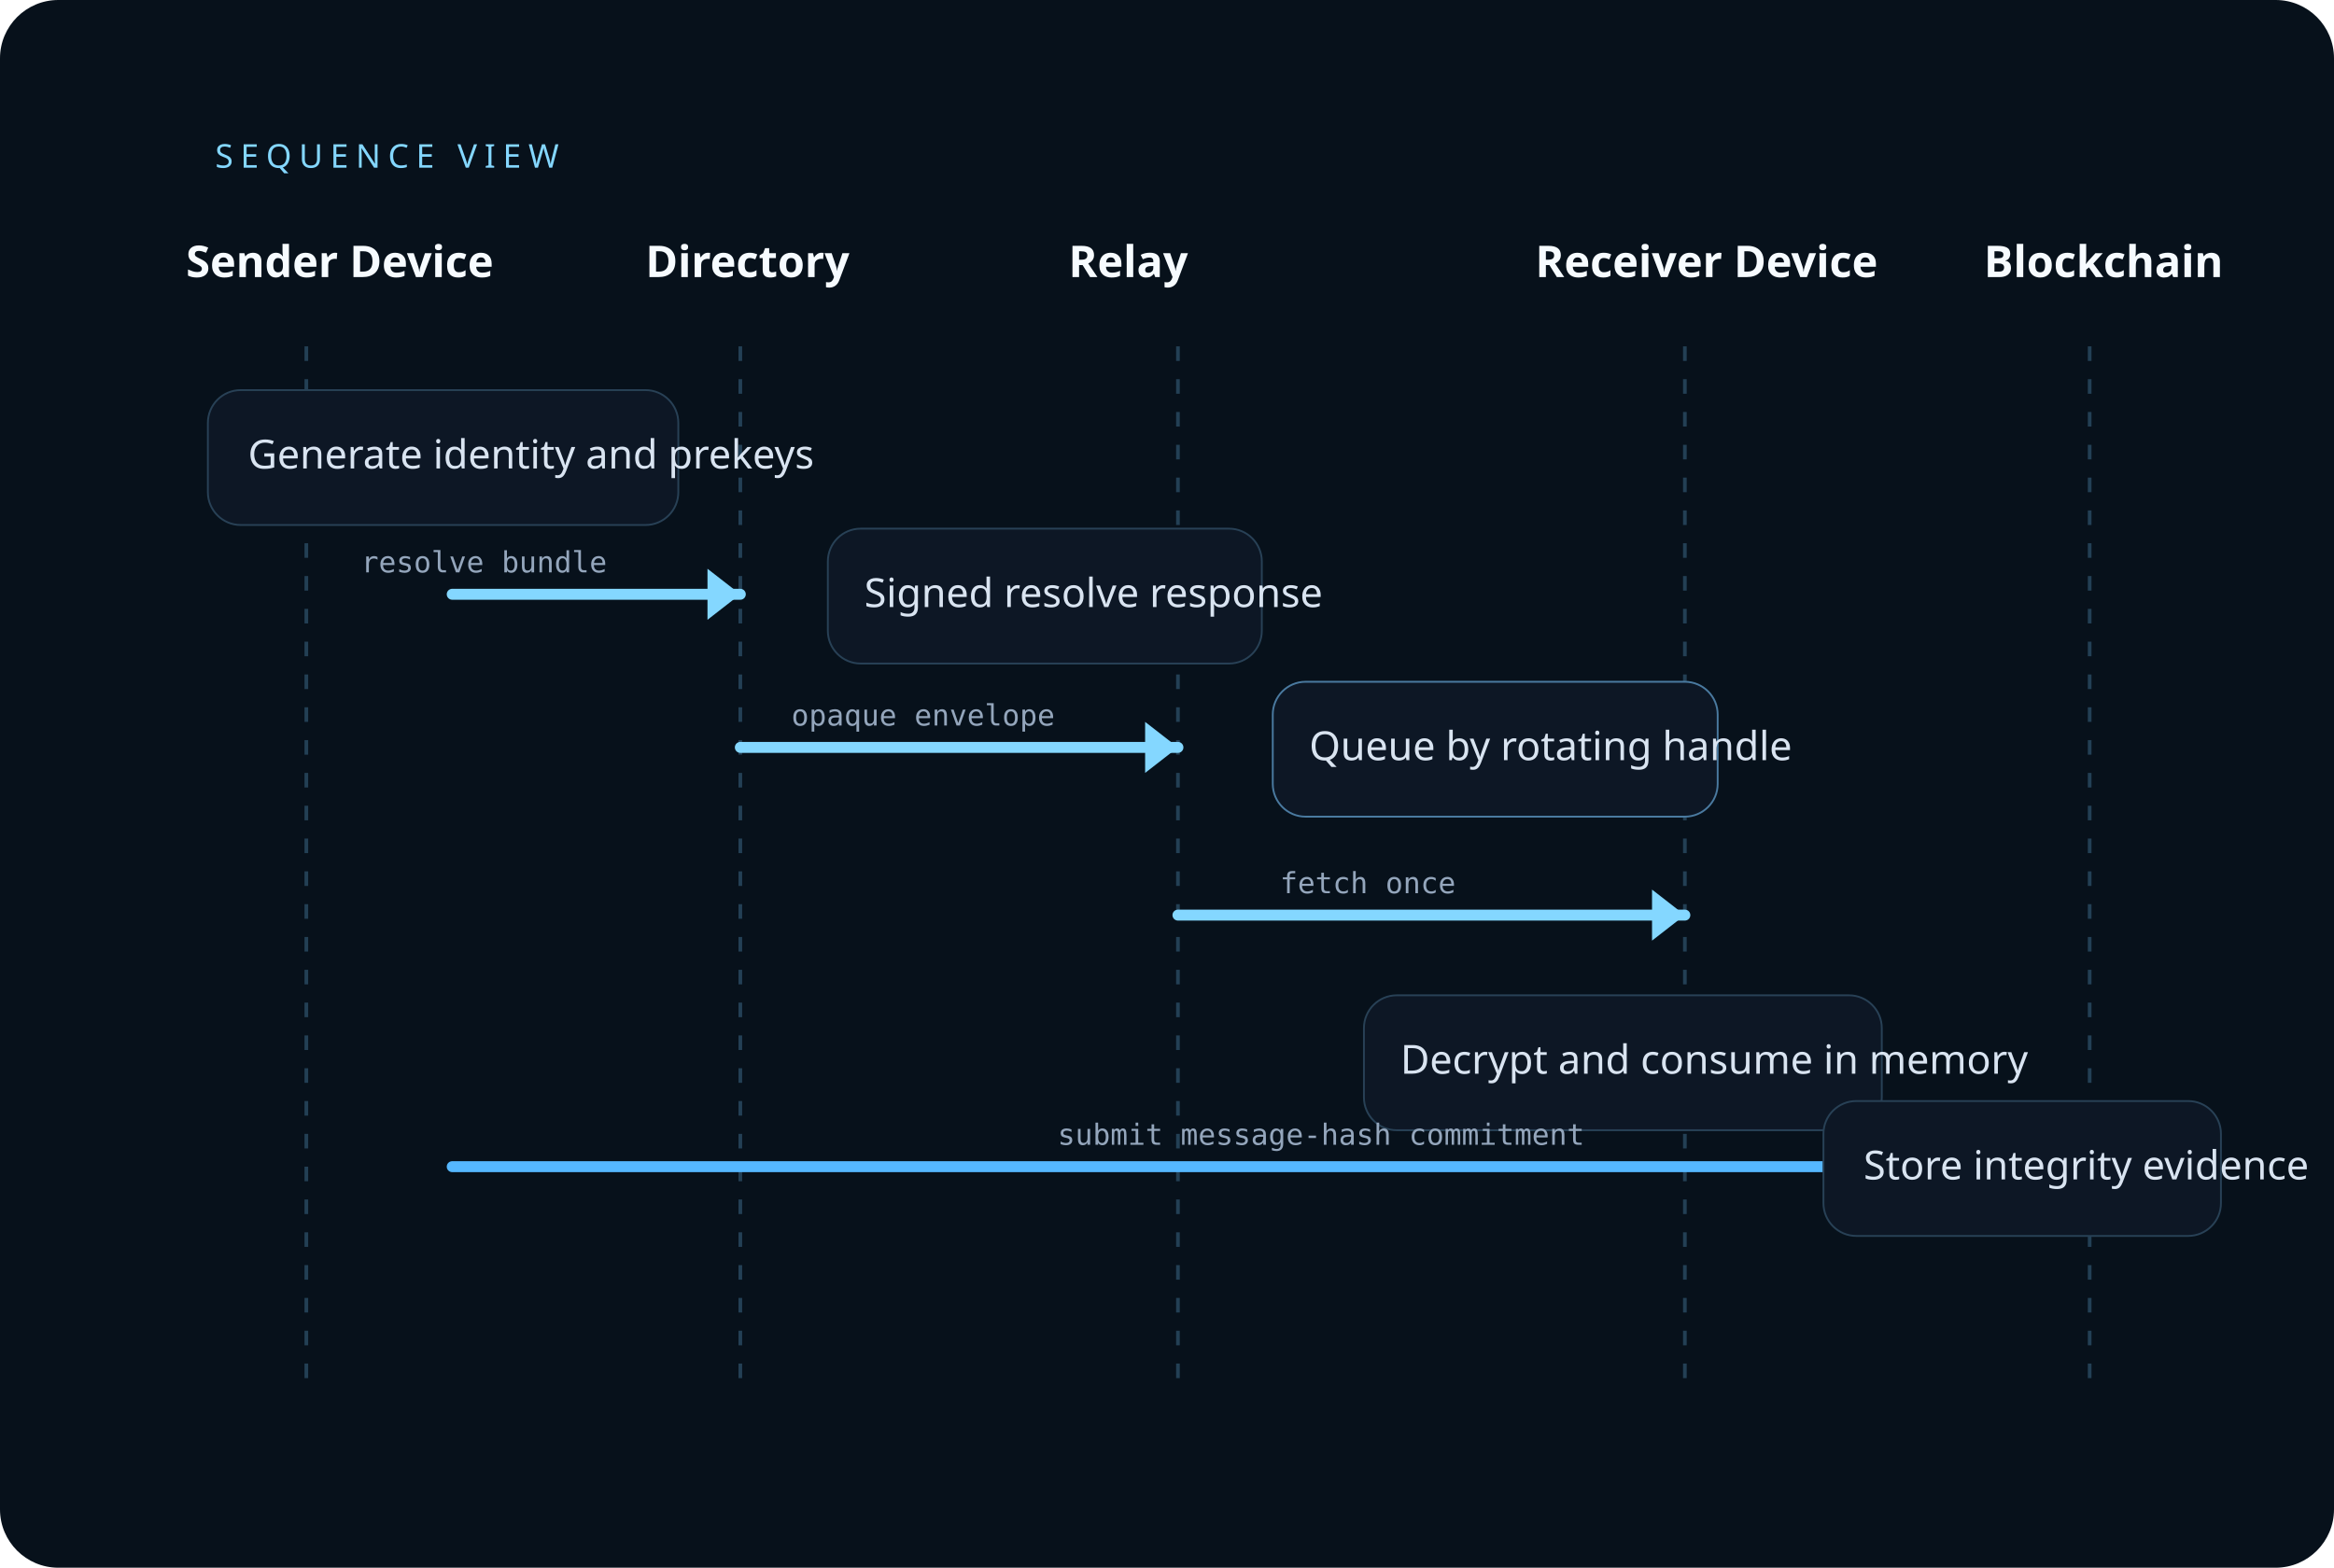
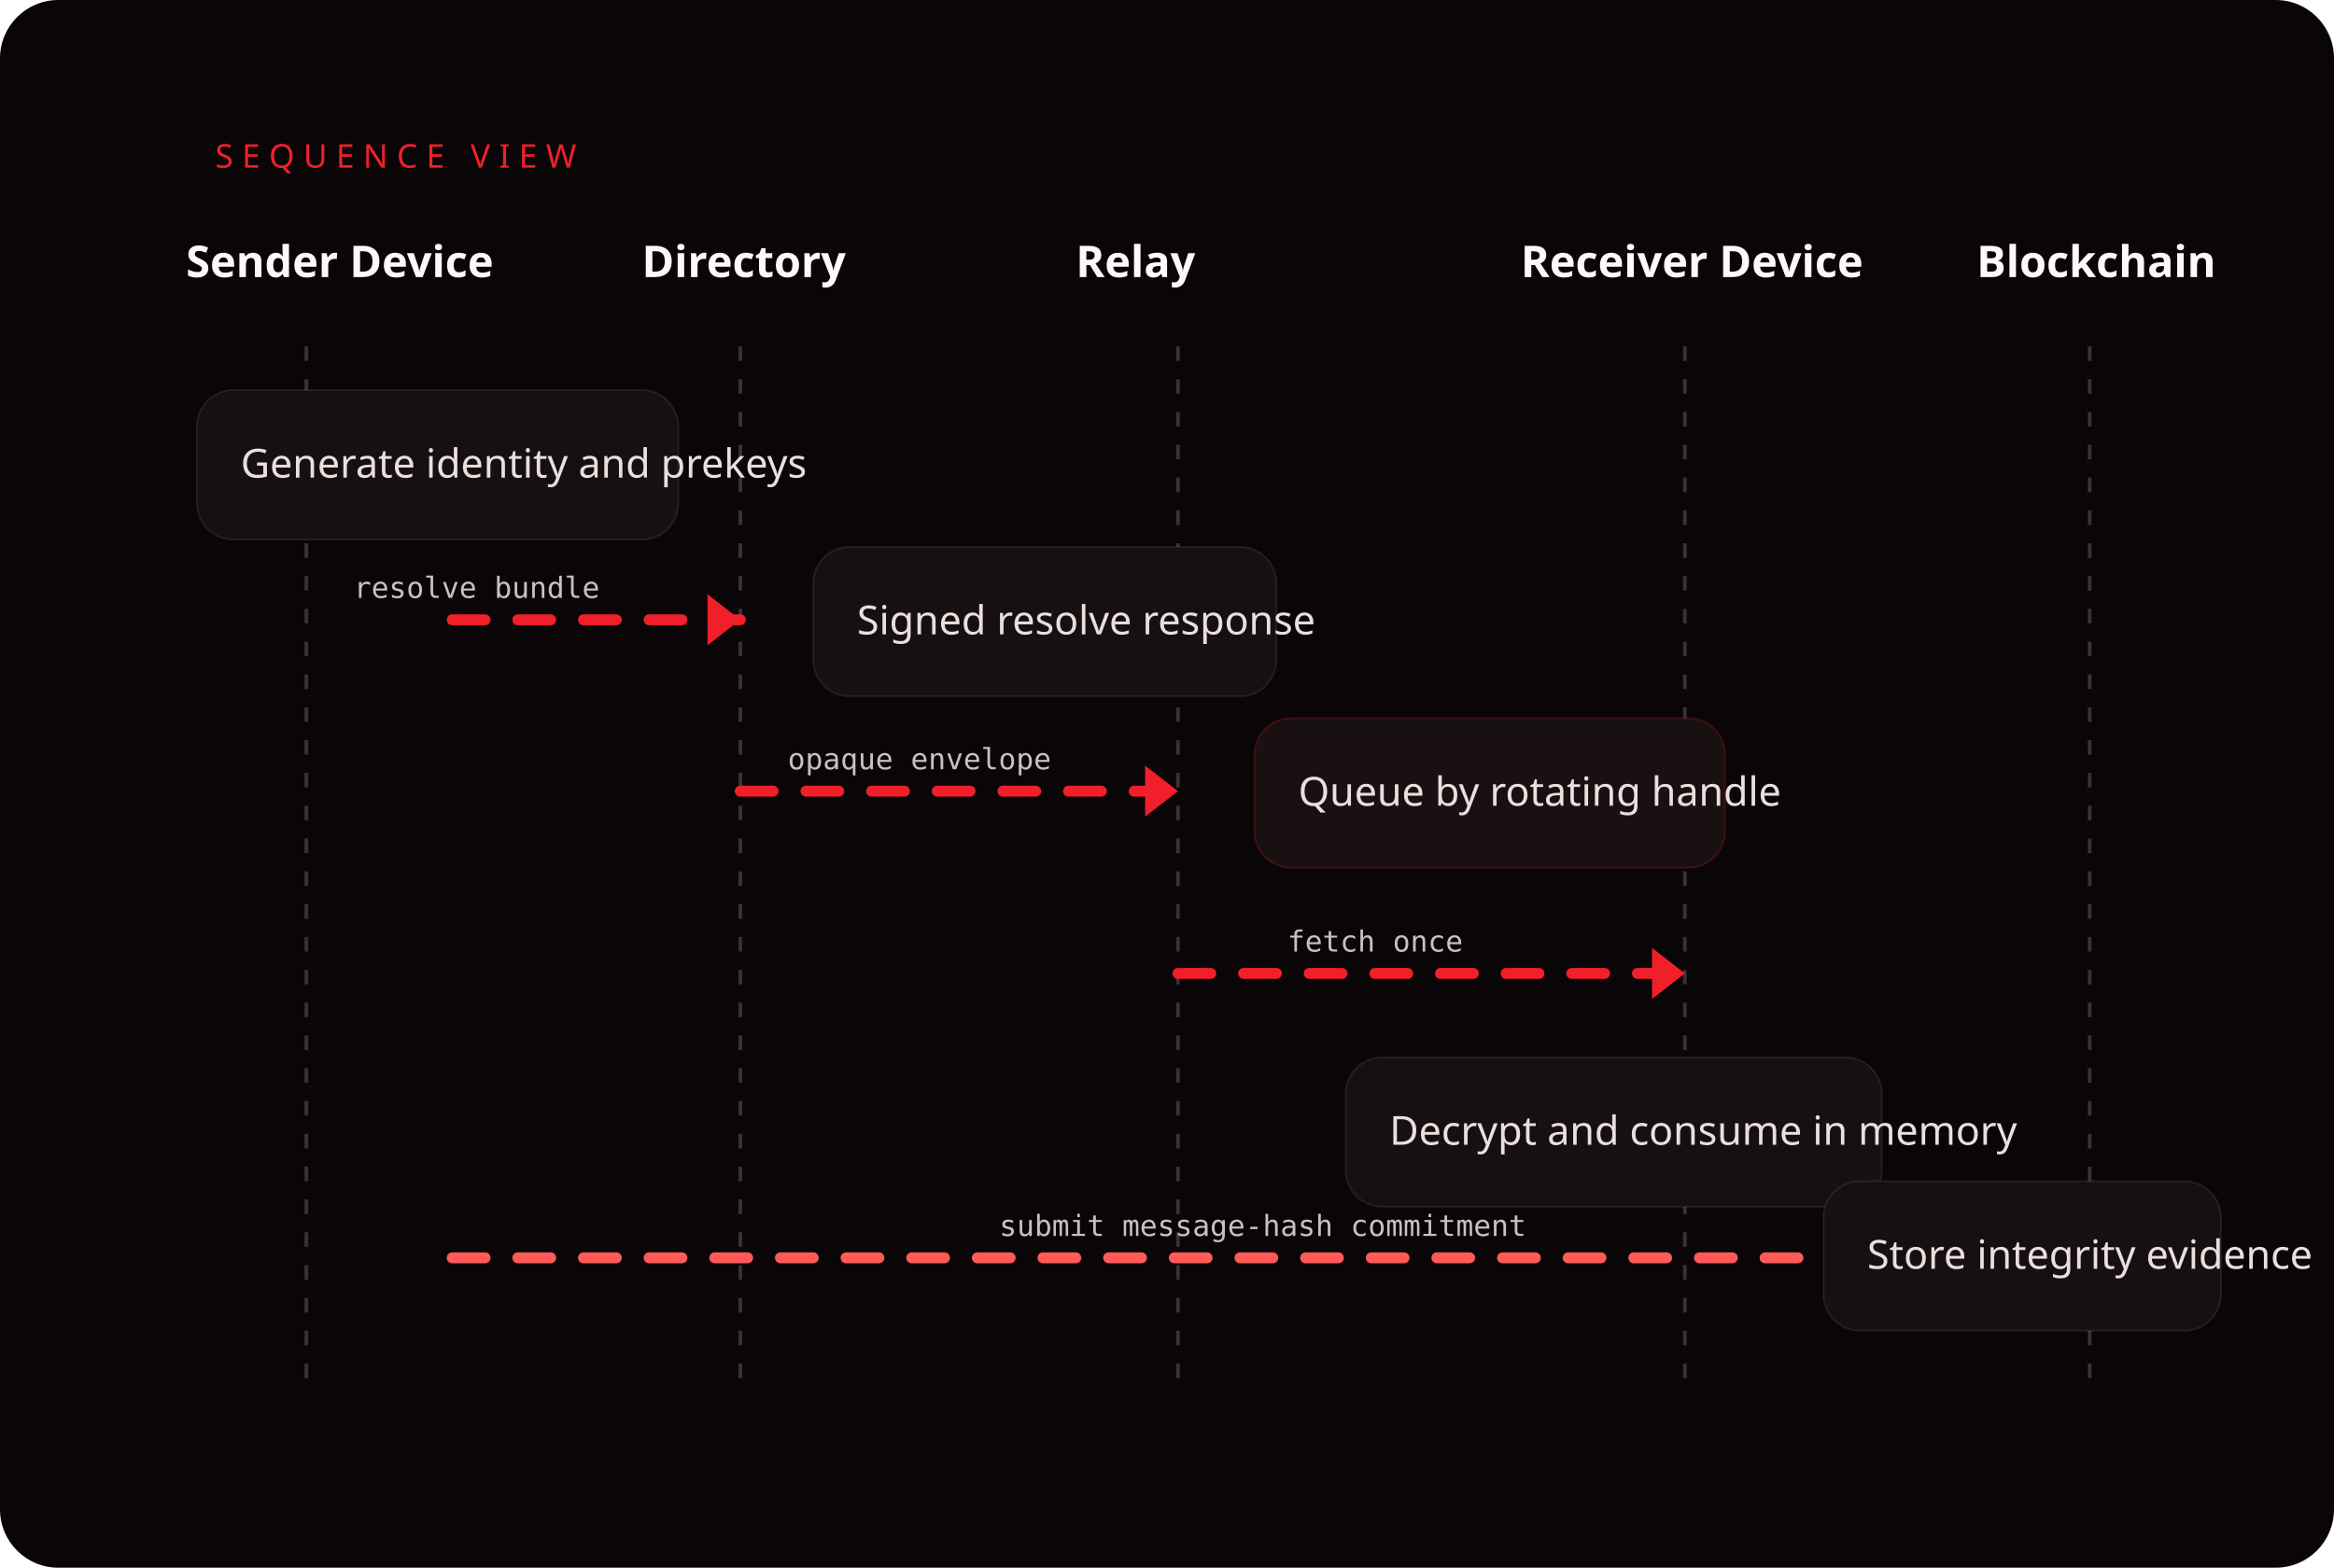
<svg xmlns="http://www.w3.org/2000/svg" width="1280" height="860" viewBox="0 0 1280 860" fill="none">
-   <rect width="1280" height="860" rx="32" fill="#07111B" />
-   <text x="118" y="92" fill="#84D7FF" font-family="Avenir Next, sans-serif" font-size="18" letter-spacing="4">SEQUENCE VIEW</text>
-   <text x="102" y="152" fill="#F6FBFF" font-family="Avenir Next, sans-serif" font-size="24" font-weight="700">Sender Device</text>
-   <text x="354" y="152" fill="#F6FBFF" font-family="Avenir Next, sans-serif" font-size="24" font-weight="700">Directory</text>
-   <text x="586" y="152" fill="#F6FBFF" font-family="Avenir Next, sans-serif" font-size="24" font-weight="700">Relay</text>
-   <text x="842" y="152" fill="#F6FBFF" font-family="Avenir Next, sans-serif" font-size="24" font-weight="700">Receiver Device</text>
-   <text x="1088" y="152" fill="#F6FBFF" font-family="Avenir Next, sans-serif" font-size="24" font-weight="700">Blockchain</text>
-   <path d="M168 190V764M406 190V764M646 190V764M924 190V764M1146 190V764" stroke="#234055" stroke-width="2" stroke-dasharray="8 10" />
-   <rect x="114" y="214" width="258" height="74" rx="18" fill="#0D1725" stroke="#284156" />
-   <text x="136" y="257" fill="#D9E4F1" font-family="Avenir Next, sans-serif" font-size="22">Generate identity and prekeys</text>
-   <path d="M248 326H406" stroke="#84D7FF" stroke-width="6" stroke-linecap="round" />
-   <path d="M406 326l-18-14v28l18-14z" fill="#84D7FF" />
-   <text x="198" y="314" fill="#94A6BC" font-family="IBM Plex Mono, monospace" font-size="16">resolve bundle</text>
-   <rect x="454" y="290" width="238" height="74" rx="18" fill="#0D1725" stroke="#284156" />
-   <text x="474" y="333" fill="#D9E4F1" font-family="Avenir Next, sans-serif" font-size="22">Signed resolve response</text>
-   <path d="M406 410H646" stroke="#84D7FF" stroke-width="6" stroke-linecap="round" />
-   <path d="M646 410l-18-14v28l18-14z" fill="#84D7FF" />
-   <text x="434" y="398" fill="#94A6BC" font-family="IBM Plex Mono, monospace" font-size="16">opaque envelope</text>
-   <rect x="698" y="374" width="244" height="74" rx="18" fill="#0D1725" stroke="#4A7AA0" />
-   <text x="718" y="417" fill="#D9E4F1" font-family="Avenir Next, sans-serif" font-size="22">Queue by rotating handle</text>
-   <path d="M646 502H924" stroke="#84D7FF" stroke-width="6" stroke-linecap="round" />
-   <path d="M924 502l-18-14v28l18-14z" fill="#84D7FF" />
-   <text x="702" y="490" fill="#94A6BC" font-family="IBM Plex Mono, monospace" font-size="16">fetch once</text>
-   <rect x="748" y="546" width="284" height="74" rx="18" fill="#0D1725" stroke="#284156" />
-   <text x="768" y="589" fill="#D9E4F1" font-family="Avenir Next, sans-serif" font-size="22">Decrypt and consume in memory</text>
-   <path d="M248 640H1146" stroke="#55B7FF" stroke-width="6" stroke-linecap="round" />
-   <path d="M1146 640l-18-14v28l18-14z" fill="#55B7FF" />
-   <text x="580" y="628" fill="#94A6BC" font-family="IBM Plex Mono, monospace" font-size="16">submit message-hash commitment</text>
-   <rect x="1000" y="604" width="218" height="74" rx="18" fill="#0D1725" stroke="#284156" />
-   <text x="1022" y="647" fill="#D9E4F1" font-family="Avenir Next, sans-serif" font-size="22">Store integrity evidence</text>
+   <style>
+     .lifeline { animation: lift 8s ease-in-out infinite; }
+     .trace { animation: dash 7.5s linear infinite; }
+     .pulse { animation: pulse 5s ease-in-out infinite; }
+     @keyframes dash {
+       from { stroke-dashoffset: 0; }
+       to { stroke-dashoffset: -36; }
+     }
+     @keyframes pulse {
+       0%, 100% { opacity: .82; }
+       50% { opacity: 1; }
+     }
+     @keyframes lift {
+       0%, 100% { opacity: .46; }
+       50% { opacity: .7; }
+     }
+   </style>
+   <rect width="1280" height="860" rx="32" fill="#0A0607" />
+   <text x="118" y="92" fill="#F11F2A" font-family="Avenir Next, sans-serif" font-size="18" letter-spacing="4.8">SEQUENCE VIEW</text>
+   <text x="102" y="152" fill="#FFF8F7" font-family="Avenir Next, sans-serif" font-size="24" font-weight="700">Sender Device</text>
+   <text x="352" y="152" fill="#FFF8F7" font-family="Avenir Next, sans-serif" font-size="24" font-weight="700">Directory</text>
+   <text x="590" y="152" fill="#FFF8F7" font-family="Avenir Next, sans-serif" font-size="24" font-weight="700">Relay</text>
+   <text x="834" y="152" fill="#FFF8F7" font-family="Avenir Next, sans-serif" font-size="24" font-weight="700">Receiver Device</text>
+   <text x="1084" y="152" fill="#FFF8F7" font-family="Avenir Next, sans-serif" font-size="24" font-weight="700">Blockchain</text>
+   <path d="M168 190V764M406 190V764M646 190V764M924 190V764M1146 190V764" stroke="rgba(255,255,255,0.18)" stroke-width="2" stroke-dasharray="8 10" class="lifeline" />
+   <rect x="108" y="214" width="264" height="82" rx="20" fill="#171011" stroke="rgba(255,255,255,0.08)" />
+   <text x="132" y="262" fill="#EADEDF" font-family="Avenir Next, sans-serif" font-size="22">Generate identity and prekeys</text>
+   <path d="M248 340H406" stroke="#F11F2A" stroke-width="6" stroke-linecap="round" stroke-dasharray="18 18" class="trace" />
+   <path d="M406 340l-18-14v28l18-14Z" fill="#F11F2A" class="pulse" />
+   <text x="194" y="328" fill="#CDBEC0" font-family="IBM Plex Mono, monospace" font-size="16">resolve bundle</text>
+   <rect x="446" y="300" width="254" height="82" rx="20" fill="#171011" stroke="rgba(255,255,255,0.08)" />
+   <text x="470" y="348" fill="#EADEDF" font-family="Avenir Next, sans-serif" font-size="22">Signed resolve response</text>
+   <path d="M406 434H646" stroke="#F11F2A" stroke-width="6" stroke-linecap="round" stroke-dasharray="18 18" class="trace" />
+   <path d="M646 434l-18-14v28l18-14Z" fill="#F11F2A" class="pulse" />
+   <text x="432" y="422" fill="#CDBEC0" font-family="IBM Plex Mono, monospace" font-size="16">opaque envelope</text>
+   <rect x="688" y="394" width="258" height="82" rx="20" fill="#181011" stroke="rgba(241,31,42,0.22)" />
+   <text x="712" y="442" fill="#EADEDF" font-family="Avenir Next, sans-serif" font-size="22">Queue by rotating handle</text>
+   <path d="M646 534H924" stroke="#F11F2A" stroke-width="6" stroke-linecap="round" stroke-dasharray="18 18" class="trace" />
+   <path d="M924 534l-18-14v28l18-14Z" fill="#F11F2A" class="pulse" />
+   <text x="706" y="522" fill="#CDBEC0" font-family="IBM Plex Mono, monospace" font-size="16">fetch once</text>
+   <rect x="738" y="580" width="294" height="82" rx="20" fill="#171011" stroke="rgba(255,255,255,0.08)" />
+   <text x="762" y="628" fill="#EADEDF" font-family="Avenir Next, sans-serif" font-size="22">Decrypt and consume in memory</text>
+   <path d="M248 690H1146" stroke="#FF5A57" stroke-width="6" stroke-linecap="round" stroke-dasharray="18 18" class="trace" />
+   <path d="M1146 690l-18-14v28l18-14Z" fill="#FF5A57" class="pulse" />
+   <text x="548" y="678" fill="#CDBEC0" font-family="IBM Plex Mono, monospace" font-size="16">submit message-hash commitment</text>
+   <rect x="1000" y="648" width="218" height="82" rx="20" fill="#171011" stroke="rgba(255,255,255,0.08)" />
+   <text x="1024" y="696" fill="#EADEDF" font-family="Avenir Next, sans-serif" font-size="22">Store integrity evidence</text>
</svg>
